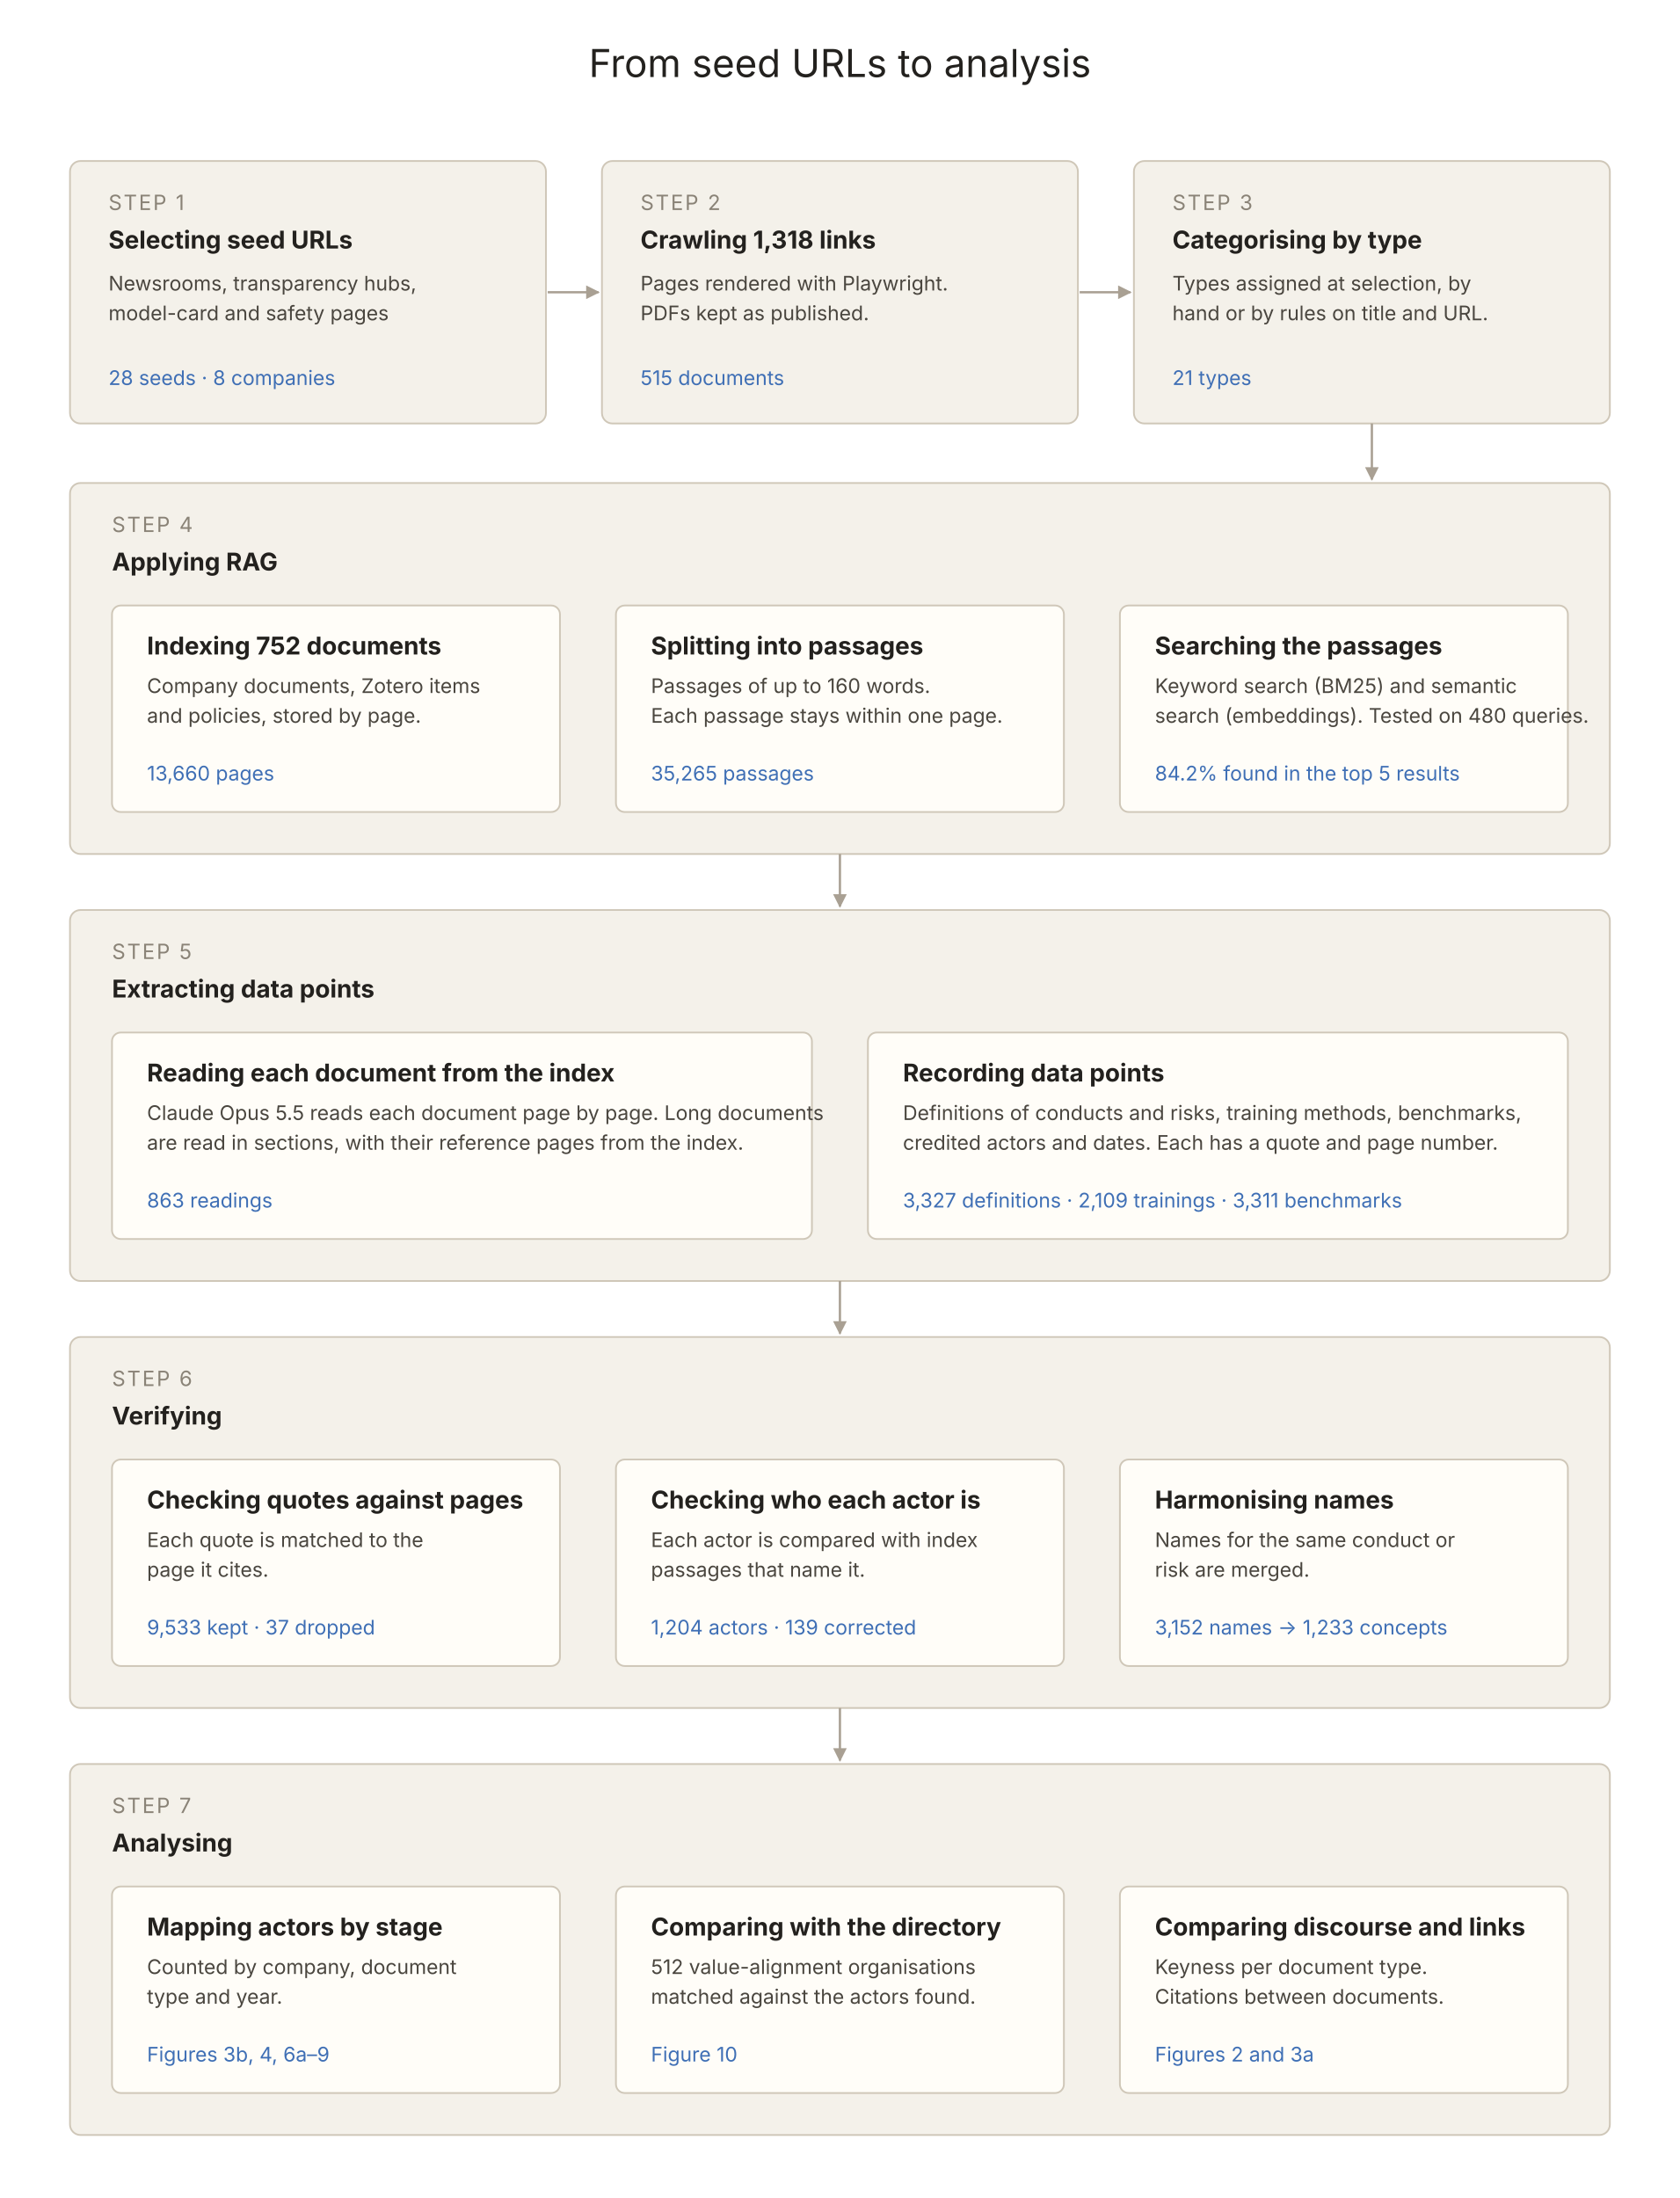
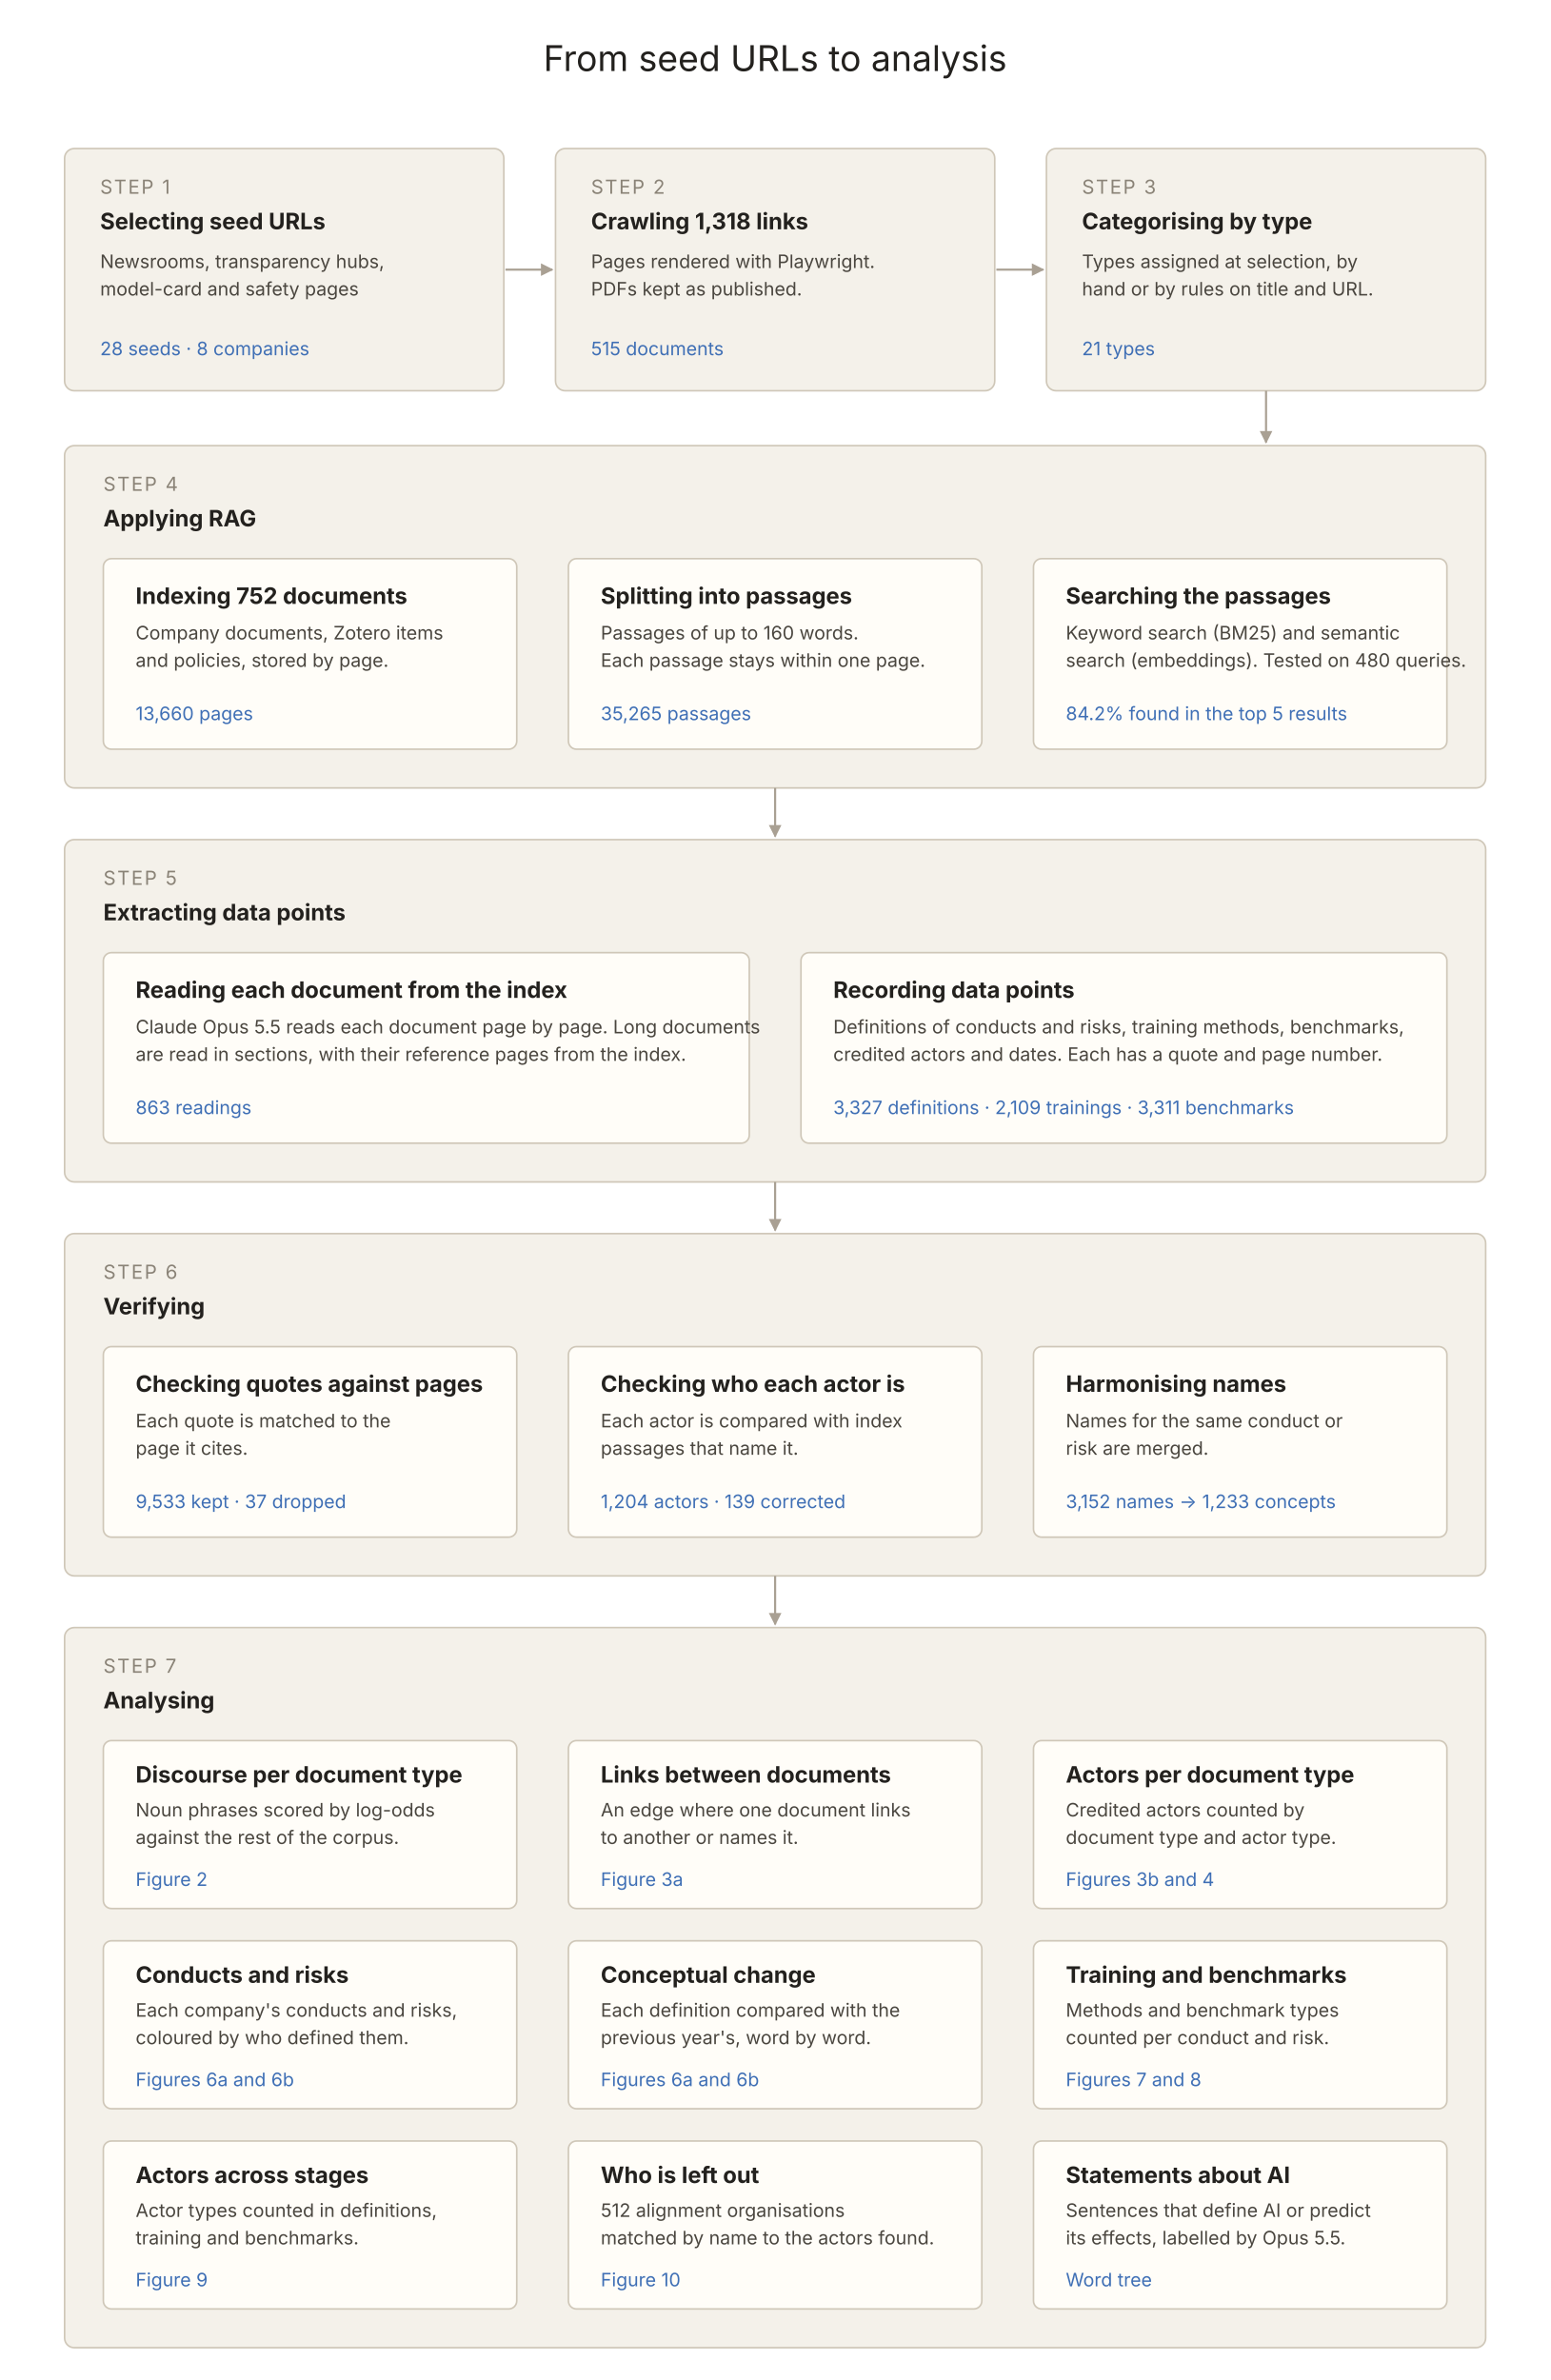
- <svg xmlns="http://www.w3.org/2000/svg" viewBox="0 0 960 1256" font-family="Test National, -apple-system, BlinkMacSystemFont, sans-serif">
+ <svg xmlns="http://www.w3.org/2000/svg" viewBox="0 0 960 1474" font-family="Test National, -apple-system, BlinkMacSystemFont, sans-serif">
  <defs>
    <style>
      .box { fill: #f4f1ea; stroke: #cfc7b8; stroke-width: 1; }
      .box-out { fill: #fffdf8; stroke: #cfc7b8; stroke-width: 1; }
      .step { font-size: 12px; fill: #8a8377; letter-spacing: .08em; }
      .head { font-size: 14px; font-weight: bold; fill: #23211e; }
      .body { font-size: 11.5px; fill: #4a463f; }
      .flow { stroke: #a9a093; stroke-width: 1.3; fill: none; marker-end: url(#m); }
      .title { font-size: 22px; fill: #23211e; }
      .count { font-size: 11.5px; fill: #3f6fb5; }
    </style>
    <marker id="m" viewBox="0 0 10 10" refX="9" refY="5" markerWidth="6" markerHeight="6" orient="auto">
      <path d="M0,0 L10,5 L0,10 z" fill="#a9a093" />
    </marker>
  </defs>
  <text class="title" x="480" y="44" text-anchor="middle">From seed URLs to analysis</text>
  <rect class="box" x="40" y="92" width="272" height="150" rx="6" />
  <text class="step" x="62" y="120">STEP 1</text>
  <text class="head" x="62" y="142">Selecting seed URLs</text>
  <text class="body" x="62" y="166">Newsrooms, transparency hubs,</text>
  <text class="body" x="62" y="183">model-card and safety pages</text>
  <text class="count" x="62" y="220">28 seeds · 8 companies</text>
  <path class="flow" d="M313,167 L342,167" />
  <rect class="box" x="344" y="92" width="272" height="150" rx="6" />
  <text class="step" x="366" y="120">STEP 2</text>
  <text class="head" x="366" y="142">Crawling 1,318 links</text>
  <text class="body" x="366" y="166">Pages rendered with Playwright.</text>
  <text class="body" x="366" y="183">PDFs kept as published.</text>
  <text class="count" x="366" y="220">515 documents</text>
  <path class="flow" d="M617,167 L646,167" />
  <rect class="box" x="648" y="92" width="272" height="150" rx="6" />
  <text class="step" x="670" y="120">STEP 3</text>
  <text class="head" x="670" y="142">Categorising by type</text>
  <text class="body" x="670" y="166">Types assigned at selection, by</text>
  <text class="body" x="670" y="183">hand or by rules on title and URL.</text>
  <text class="count" x="670" y="220">21 types</text>
  <path class="flow" d="M784,242 L784,274" />
  <rect class="box" x="40" y="276" width="880" height="212" rx="6" />
  <text class="step" x="64" y="304">STEP 4</text>
  <text class="head" x="64" y="326">Applying RAG</text>
  <rect class="box-out" x="64" y="346" width="256" height="118" rx="5" />
  <text class="head" x="84" y="374" font-size="12.5">Indexing 752 documents</text>
  <text class="body" x="84" y="396">Company documents, Zotero items</text>
  <text class="body" x="84" y="413">and policies, stored by page.</text>
  <text class="count" x="84" y="446">13,660 pages</text>
  <rect class="box-out" x="352" y="346" width="256" height="118" rx="5" />
  <text class="head" x="372" y="374" font-size="12.5">Splitting into passages</text>
  <text class="body" x="372" y="396">Passages of up to 160 words.</text>
  <text class="body" x="372" y="413">Each passage stays within one page.</text>
  <text class="count" x="372" y="446">35,265 passages</text>
  <rect class="box-out" x="640" y="346" width="256" height="118" rx="5" />
  <text class="head" x="660" y="374" font-size="12.5">Searching the passages</text>
  <text class="body" x="660" y="396">Keyword search (BM25) and semantic</text>
  <text class="body" x="660" y="413">search (embeddings). Tested on 480 queries.</text>
  <text class="count" x="660" y="446">84.2% found in the top 5 results</text>
  <path class="flow" d="M480,488 L480,518" />
  <rect class="box" x="40" y="520" width="880" height="212" rx="6" />
  <text class="step" x="64" y="548">STEP 5</text>
  <text class="head" x="64" y="570">Extracting data points</text>
  <rect class="box-out" x="64" y="590" width="400" height="118" rx="5" />
  <text class="head" x="84" y="618" font-size="12.5">Reading each document from the index</text>
  <text class="body" x="84" y="640">Claude Opus 5.5 reads each document page by page. Long documents</text>
  <text class="body" x="84" y="657">are read in sections, with their reference pages from the index.</text>
  <text class="count" x="84" y="690">863 readings</text>
  <rect class="box-out" x="496" y="590" width="400" height="118" rx="5" />
  <text class="head" x="516" y="618" font-size="12.5">Recording data points</text>
  <text class="body" x="516" y="640">Definitions of conducts and risks, training methods, benchmarks,</text>
  <text class="body" x="516" y="657">credited actors and dates. Each has a quote and page number.</text>
  <text class="count" x="516" y="690">3,327 definitions · 2,109 trainings · 3,311 benchmarks</text>
  <path class="flow" d="M480,732 L480,762" />
  <rect class="box" x="40" y="764" width="880" height="212" rx="6" />
  <text class="step" x="64" y="792">STEP 6</text>
  <text class="head" x="64" y="814">Verifying</text>
  <rect class="box-out" x="64" y="834" width="256" height="118" rx="5" />
  <text class="head" x="84" y="862" font-size="12.5">Checking quotes against pages</text>
  <text class="body" x="84" y="884">Each quote is matched to the</text>
  <text class="body" x="84" y="901">page it cites.</text>
  <text class="count" x="84" y="934">9,533 kept · 37 dropped</text>
  <rect class="box-out" x="352" y="834" width="256" height="118" rx="5" />
  <text class="head" x="372" y="862" font-size="12.5">Checking who each actor is</text>
  <text class="body" x="372" y="884">Each actor is compared with index</text>
  <text class="body" x="372" y="901">passages that name it.</text>
  <text class="count" x="372" y="934">1,204 actors · 139 corrected</text>
  <rect class="box-out" x="640" y="834" width="256" height="118" rx="5" />
  <text class="head" x="660" y="862" font-size="12.5">Harmonising names</text>
  <text class="body" x="660" y="884">Names for the same conduct or</text>
  <text class="body" x="660" y="901">risk are merged.</text>
  <text class="count" x="660" y="934">3,152 names → 1,233 concepts</text>
  <path class="flow" d="M480,976 L480,1006" />
-   <rect class="box" x="40" y="1008" width="880" height="212" rx="6" />
+   <rect class="box" x="40" y="1008" width="880" height="446" rx="6" />
  <text class="step" x="64" y="1036">STEP 7</text>
  <text class="head" x="64" y="1058">Analysing</text>
-   <rect class="box-out" x="64" y="1078" width="256" height="118" rx="5" />
-   <text class="head" x="84" y="1106" font-size="12.5">Mapping actors by stage</text>
-   <text class="body" x="84" y="1128">Counted by company, document</text>
-   <text class="body" x="84" y="1145">type and year.</text>
-   <text class="count" x="84" y="1178">Figures 3b, 4, 6a–9</text>
-   <rect class="box-out" x="352" y="1078" width="256" height="118" rx="5" />
-   <text class="head" x="372" y="1106" font-size="12.5">Comparing with the directory</text>
-   <text class="body" x="372" y="1128">512 value-alignment organisations</text>
-   <text class="body" x="372" y="1145">matched against the actors found.</text>
-   <text class="count" x="372" y="1178">Figure 10</text>
-   <rect class="box-out" x="640" y="1078" width="256" height="118" rx="5" />
-   <text class="head" x="660" y="1106" font-size="12.5">Comparing discourse and links</text>
-   <text class="body" x="660" y="1128">Keyness per document type.</text>
-   <text class="body" x="660" y="1145">Citations between documents.</text>
-   <text class="count" x="660" y="1178">Figures 2 and 3a</text>
+   <rect class="box-out" x="64" y="1078" width="256" height="104" rx="5" />
+   <text class="head" x="84" y="1104" font-size="12.5">Discourse per document type</text>
+   <text class="body" x="84" y="1125">Noun phrases scored by log-odds</text>
+   <text class="body" x="84" y="1142">against the rest of the corpus.</text>
+   <text class="count" x="84" y="1168">Figure 2</text>
+   <rect class="box-out" x="352" y="1078" width="256" height="104" rx="5" />
+   <text class="head" x="372" y="1104" font-size="12.5">Links between documents</text>
+   <text class="body" x="372" y="1125">An edge where one document links</text>
+   <text class="body" x="372" y="1142">to another or names it.</text>
+   <text class="count" x="372" y="1168">Figure 3a</text>
+   <rect class="box-out" x="640" y="1078" width="256" height="104" rx="5" />
+   <text class="head" x="660" y="1104" font-size="12.5">Actors per document type</text>
+   <text class="body" x="660" y="1125">Credited actors counted by</text>
+   <text class="body" x="660" y="1142">document type and actor type.</text>
+   <text class="count" x="660" y="1168">Figures 3b and 4</text>
+   <rect class="box-out" x="64" y="1202" width="256" height="104" rx="5" />
+   <text class="head" x="84" y="1228" font-size="12.5">Conducts and risks</text>
+   <text class="body" x="84" y="1249">Each company's conducts and risks,</text>
+   <text class="body" x="84" y="1266">coloured by who defined them.</text>
+   <text class="count" x="84" y="1292">Figures 6a and 6b</text>
+   <rect class="box-out" x="352" y="1202" width="256" height="104" rx="5" />
+   <text class="head" x="372" y="1228" font-size="12.5">Conceptual change</text>
+   <text class="body" x="372" y="1249">Each definition compared with the</text>
+   <text class="body" x="372" y="1266">previous year's, word by word.</text>
+   <text class="count" x="372" y="1292">Figures 6a and 6b</text>
+   <rect class="box-out" x="640" y="1202" width="256" height="104" rx="5" />
+   <text class="head" x="660" y="1228" font-size="12.5">Training and benchmarks</text>
+   <text class="body" x="660" y="1249">Methods and benchmark types</text>
+   <text class="body" x="660" y="1266">counted per conduct and risk.</text>
+   <text class="count" x="660" y="1292">Figures 7 and 8</text>
+   <rect class="box-out" x="64" y="1326" width="256" height="104" rx="5" />
+   <text class="head" x="84" y="1352" font-size="12.5">Actors across stages</text>
+   <text class="body" x="84" y="1373">Actor types counted in definitions,</text>
+   <text class="body" x="84" y="1390">training and benchmarks.</text>
+   <text class="count" x="84" y="1416">Figure 9</text>
+   <rect class="box-out" x="352" y="1326" width="256" height="104" rx="5" />
+   <text class="head" x="372" y="1352" font-size="12.5">Who is left out</text>
+   <text class="body" x="372" y="1373">512 alignment organisations</text>
+   <text class="body" x="372" y="1390">matched by name to the actors found.</text>
+   <text class="count" x="372" y="1416">Figure 10</text>
+   <rect class="box-out" x="640" y="1326" width="256" height="104" rx="5" />
+   <text class="head" x="660" y="1352" font-size="12.5">Statements about AI</text>
+   <text class="body" x="660" y="1373">Sentences that define AI or predict</text>
+   <text class="body" x="660" y="1390">its effects, labelled by Opus 5.5.</text>
+   <text class="count" x="660" y="1416">Word tree</text>
</svg>
